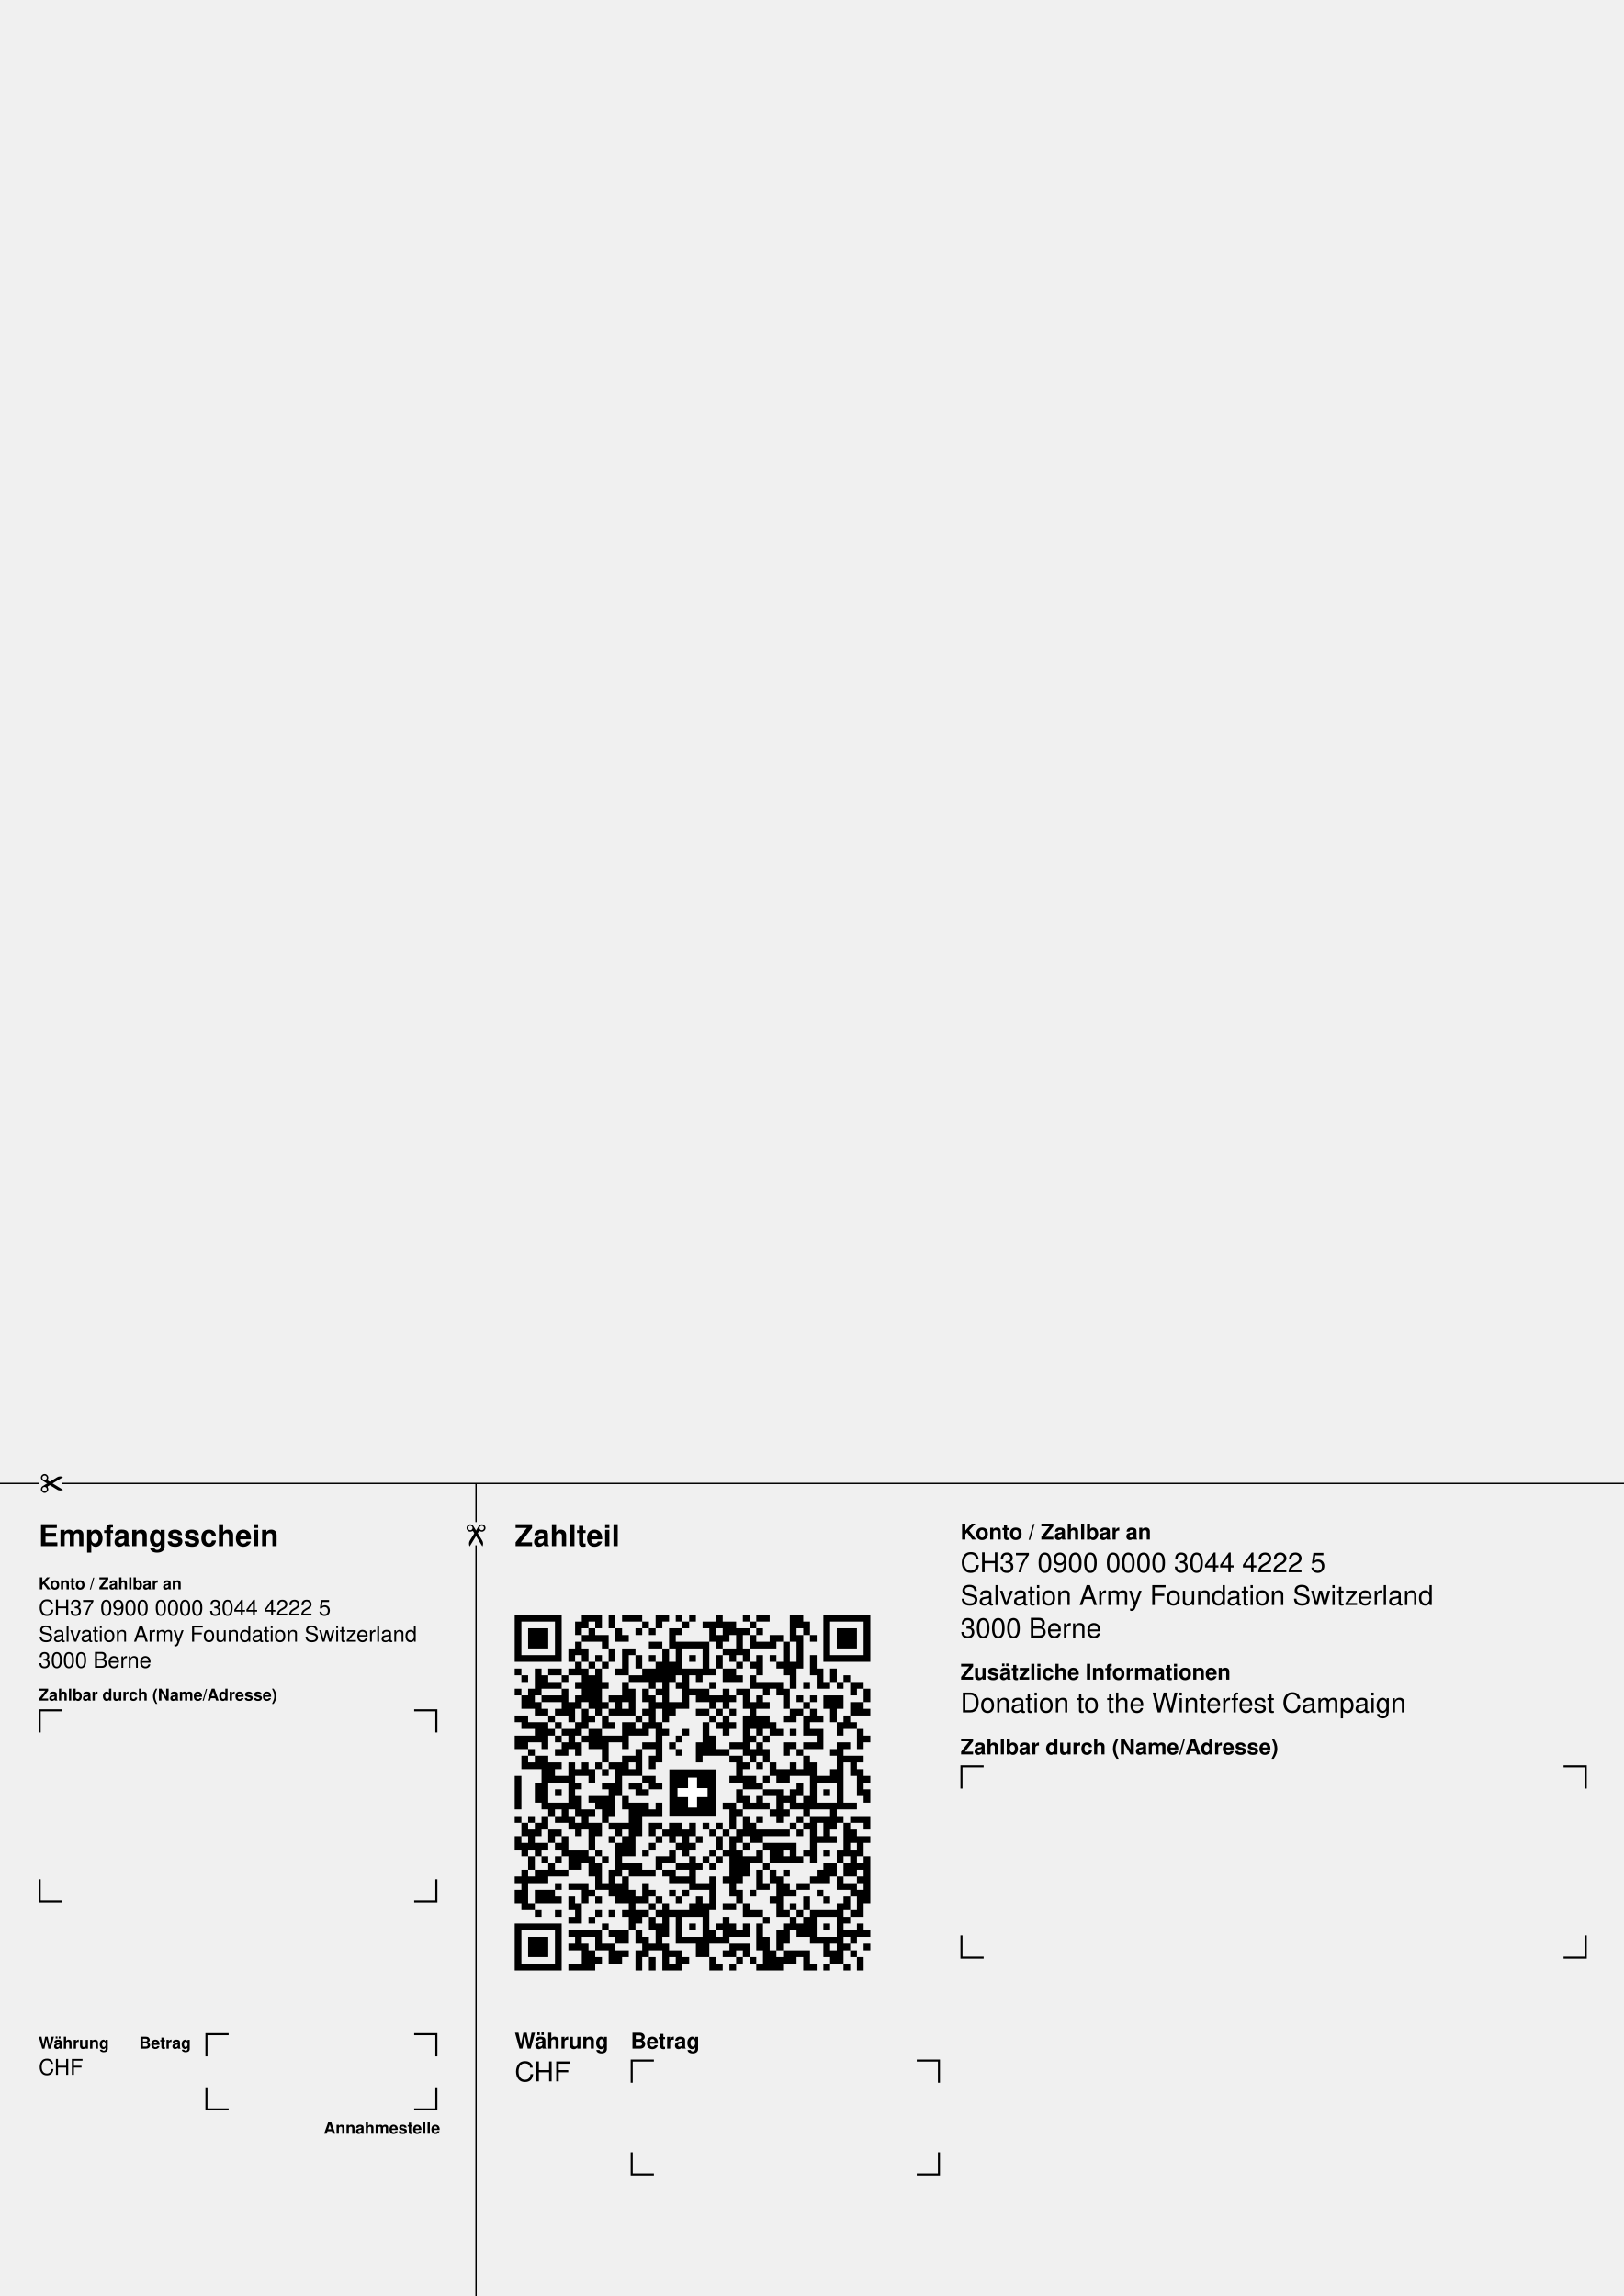
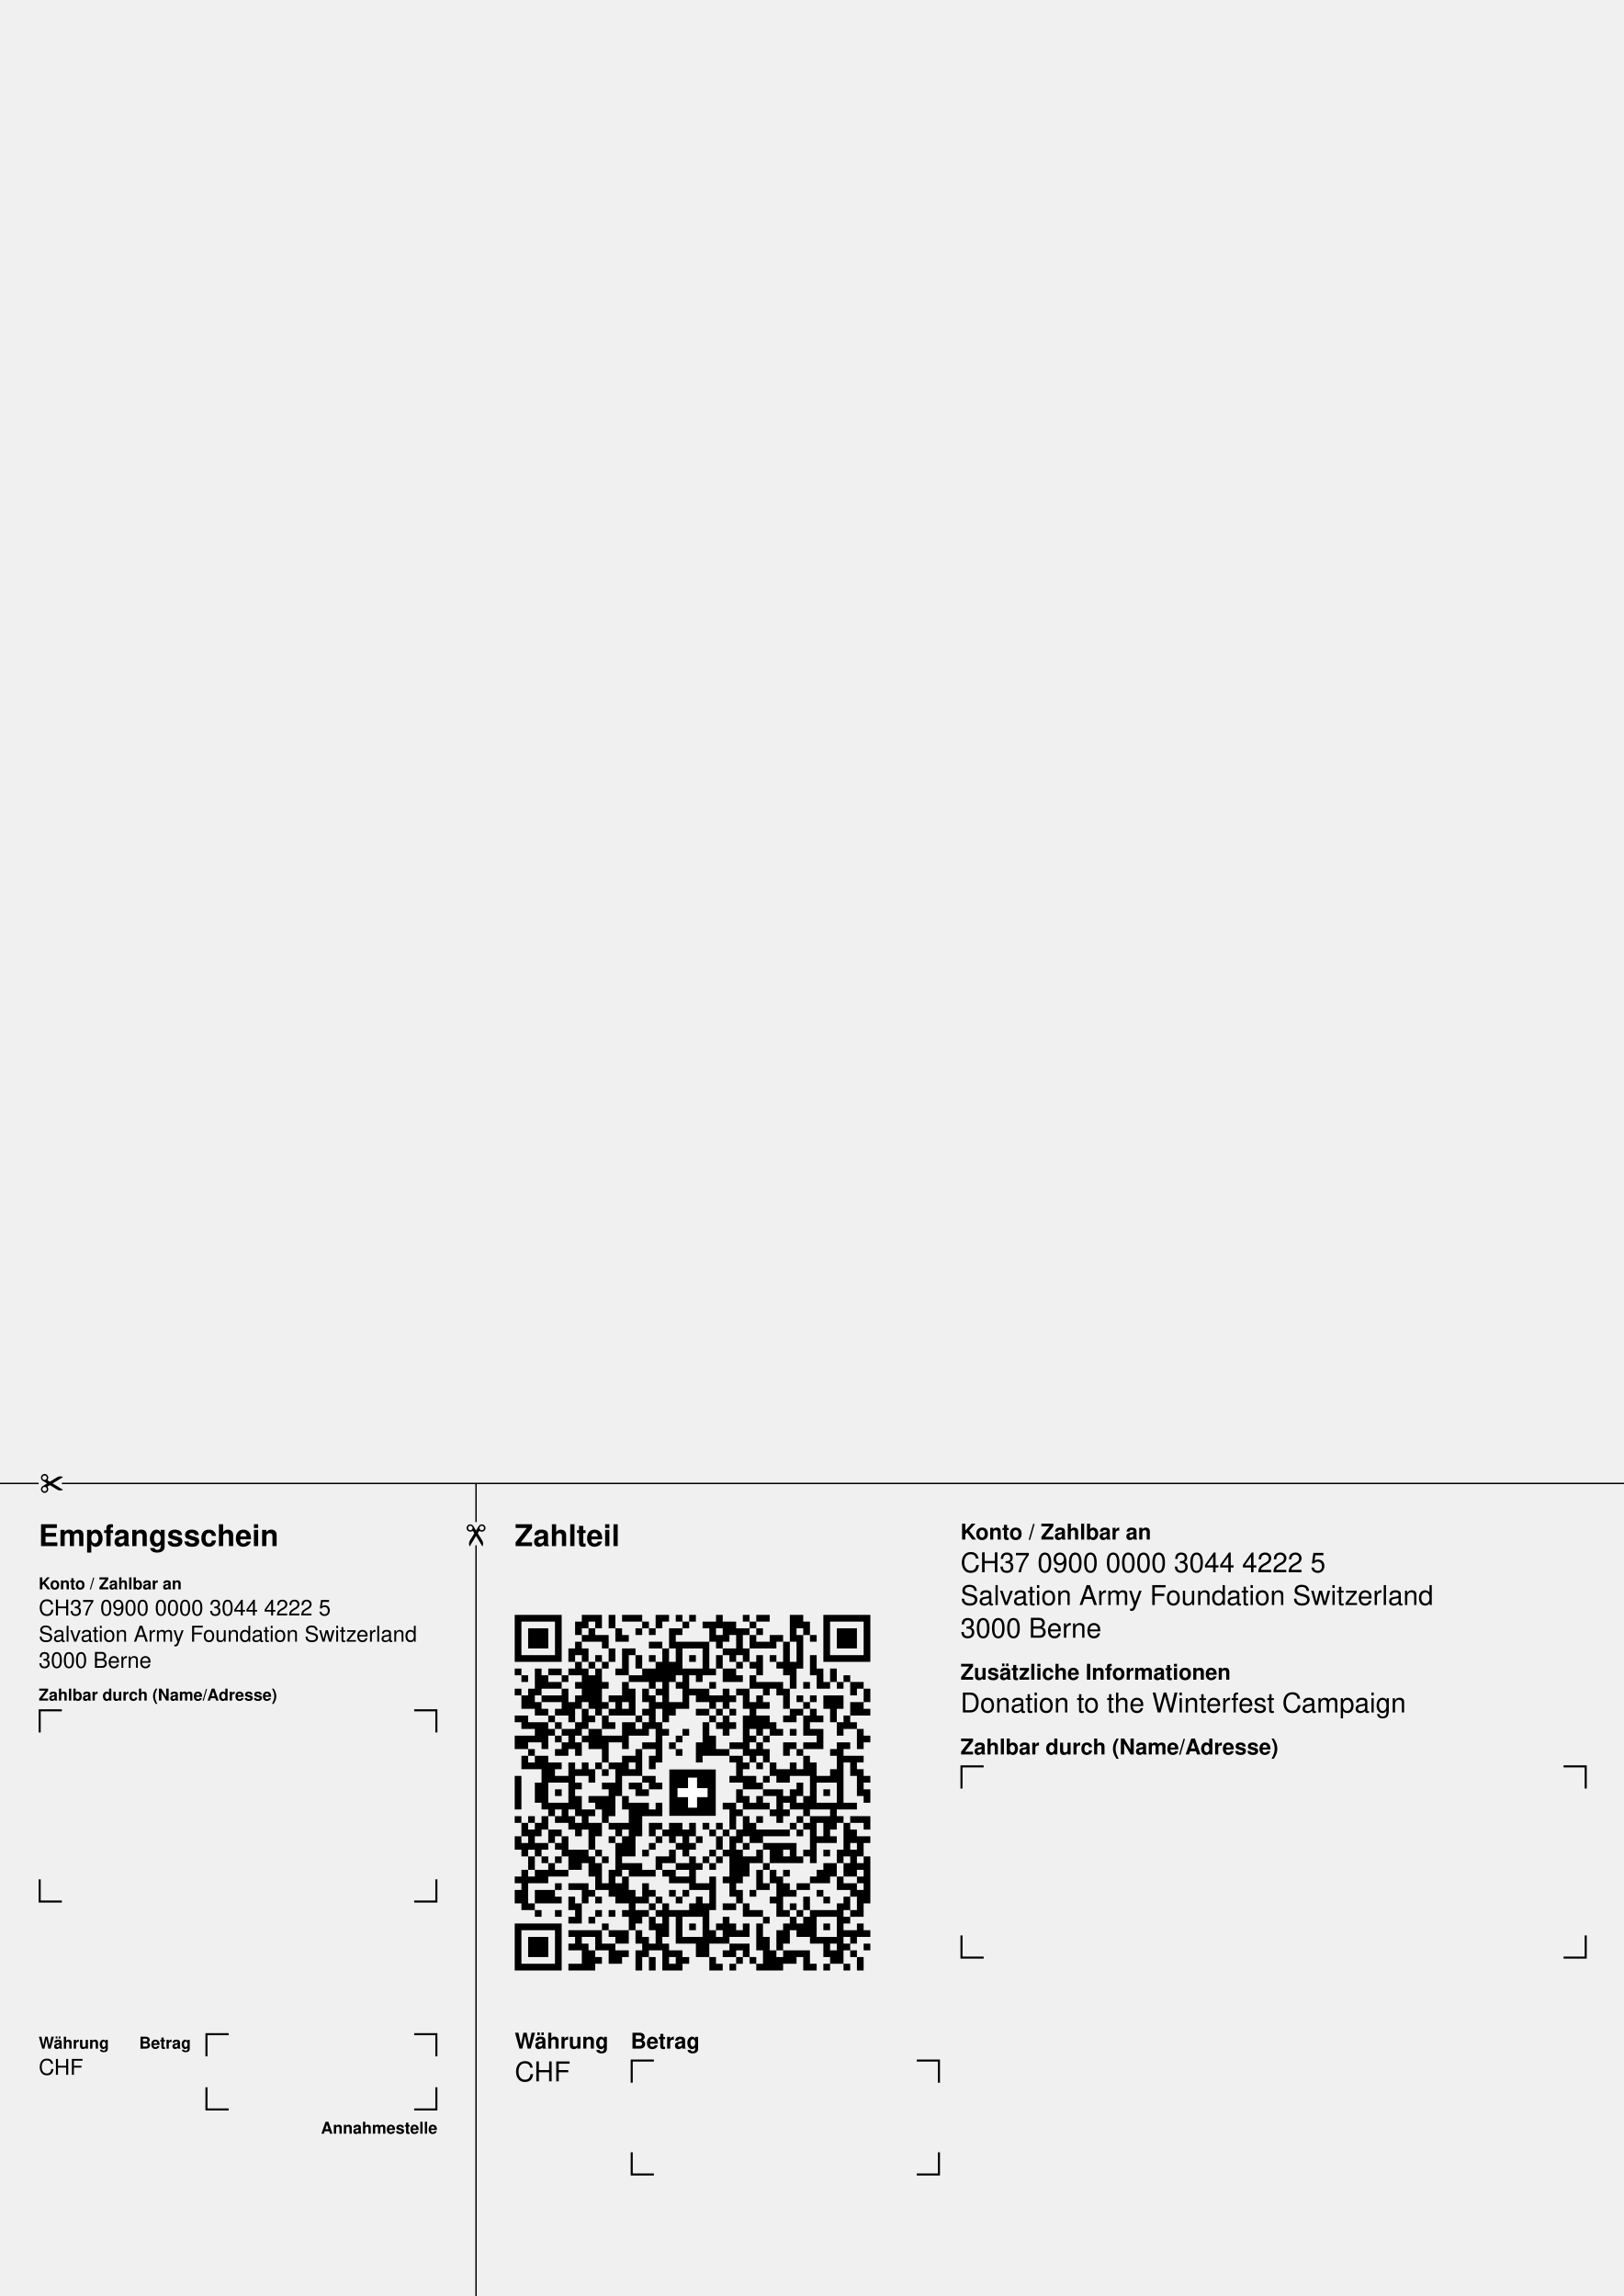
<svg xmlns="http://www.w3.org/2000/svg" width="210mm" height="297mm" version="1.1" viewBox="0 0 595.276 841.89">
  <g font-family="Helvetica,Arial" transform="translate(0 841.89)">
    <g transform="translate(188.702 -119.367) scale(2.46)">
      <path d="M0,-53h7v1h-7zm10,0h3v1h-3zm4,0h1v2h-1zm2,0h3v1h-3zm5,0h2v1h-2zm3,0h1v1h-1z m2,0h1v1h-1zm4,0h1v2h-1zm4,0h1v1h-1zm2,0h2v1h-2zm5,0h2v2h-2zm5,0h7v1h-7z m-46,1h1v6h-1zm6,0h1v6h-1zm3,0h2v1h-2zm3,0h1v1h-1zm7,0h1v1h-1zm2,0h1v1h-1z m4,0h1v1h-1zm3,0h2v1h-2zm3,0h2v2h-2zm4,0h1v1h-1zm8,0h1v2h-1zm3,-0h1v6h-1z m6,0h1v6h-1zm-50,1h3v3h-3zm7,0h1v1h-1zm2,0h1v2h-1zm4,0h1v2h-1zm3,0h1v1h-1z m2,0h1v1h-1zm3,0h1v3h-1zm1,0h1v1h-1zm5,0h1v2h-1zm4,-0h1v4h-1zm1,0h1v1h-1z m2,0h1v1h-1zm5,0h1v2h-1zm7,0h3v3h-3zm-38,1h1v1h-1zm2,0h2v1h-2zm4,0h1v1h-1z m14,0h2v1h-2zm5,0h1v2h-1zm3,0h2v1h-2zm4,0h1v5h-1zm2,0h1v1h-1zm-35,1h1v2h-1z m4,0h1v1h-1zm7,0h2v1h-2zm4,0h5v1h-5zm6,0h1v1h-1zm6,0h3v1h-3zm4,0h1v5h-1z m-32,1h1v2h-1zm2,0h1v2h-1zm4,0h1v2h-1zm2,0h1v4h-1zm1,-0h1v1h-1zm5,0h1v11h-1z m2,0h1v4h-1zm4,0h1v4h-1zm3,-0h2v1h-2zm3,0h1v2h-1zm-33,1h5v1h-5zm11,0h1v1h-1z m6,0h1v2h-1zm2,-0h1v1h-1zm6,0h1v1h-1zm4,0h1v2h-1zm2,-0h1v1h-1zm4,0h1v3h-1z m2,-0h1v1h-1zm6,0h1v3h-1zm3,-0h5v1h-5zm-38,1h1v2h-1zm2,0h1v1h-1zm2,0h1v1h-1z m8,0h1v3h-1zm2,0h1v3h-1zm10,0h1v1h-1zm2,0h1v1h-1zm4,0h1v1h-1zm2,0h1v4h-1z m-41,1h1v1h-1zm3,0h1v4h-1zm2,0h2v1h-2zm3,0h1v1h-1zm2,-0h1v5h-1zm2,0h1v7h-1z m3,0h1v1h-1zm4,0h2v2h-2zm6,-0h1v6h-1zm1,0h2v1h-2zm3,0h1v1h-1zm2,0h2v2h-2z m14,0h1v3h-1zm2,0h1v2h-1zm-46,1h1v1h-1zm3,0h1v2h-1zm3,0h1v1h-1zm4,-0h1v5h-1z m6,0h2v1h-2zm10,0h1v1h-1zm6,0h1v1h-1zm2,0h1v2h-1zm14,0h1v1h-1zm-44,1h2v1h-2z m4,0h1v1h-1zm4,0h1v1h-1zm3,-0h1v3h-1zm4,0h1v1h-1zm4,0h1v1h-1zm5,0h1v1h-1z m7,0h4v1h-4zm7,0h1v1h-1zm3,0h1v1h-1zm2,0h1v1h-1zm2,0h2v1h-2zm-50,1h1v1h-1z m2,-0h1v3h-1zm5,0h1v4h-1zm10,0h1v4h-1zm2,0h1v2h-1zm2,0h1v1h-1zm5,0h3v1h-3z m5,-0h1v3h-1zm2,0h2v1h-2zm4,0h1v1h-1zm2,0h2v1h-2zm11,0h1v1h-1zm2,-0h1v2h-1z m-51,1h1v2h-1zm3,0h3v1h-3zm5,0h1v2h-1zm5,0h2v1h-2zm6,0h1v5h-1zm7,0h4v1h-4z m5,0h1v1h-1zm2,0h1v2h-1zm2,0h1v2h-1zm4,0h1v2h-1zm2,0h1v1h-1zm2,0h1v1h-1z m2,0h3v2h-3zm-43,1h1v2h-1zm5,0h1v3h-1zm5,0h1v1h-1zm2,0h1v2h-1zm6,0h1v1h-1z m2,0h2v1h-2zm6,0h1v1h-1zm6,0h1v4h-1zm2,0h1v1h-1zm6,0h1v1h-1zm7,0h2v2h-2z m-46,1h1v1h-1zm2,0h1v1h-1zm4,0h1v3h-1zm4,0h1v1h-1zm2,0h1v1h-1zm3,0h1v1h-1z m4,0h1v1h-1zm4,0h2v1h-2zm3,0h1v1h-1zm2,0h1v1h-1zm9,0h2v1h-2zm3,0h1v2h-1z m3,0h1v2h-1zm5,0h1v1h-1zm-52,1h2v1h-2zm5,0h1v1h-1zm6,0h1v1h-1zm2,0h1v2h-1z m5,0h1v1h-1zm11,0h1v1h-1zm2,0h1v3h-1zm3,0h1v6h-1zm2,0h2v2h-2zm4,0h2v1h-2z m3,0h1v3h-1zm2,0h1v1h-1zm4,0h1v2h-1zm-48,1h4v1h-4zm5,0h1v1h-1zm3,0h1v2h-1z m5,0h1v1h-1zm2,0h2v2h-2zm3,0h1v2h-1zm2,0h1v6h-1zm7,0h1v5h-1zm2,0h1v1h-1z m2,0h1v1h-1zm6,0h1v2h-1zm10,0h1v2h-1zm2,0h1v1h-1zm-47,1h2v2h-2zm2,0h1v1h-1z m2,0h2v1h-2zm4,0h2v3h-2zm7,0h1v1h-1zm4,0h1v1h-1zm3,0h1v1h-1zm11,0h1v1h-1z m3,0h1v1h-1zm2,0h1v1h-1zm3,0h2v1h-2zm7,0h1v3h-1zm-51,1h2v2h-2zm2,0h1v1h-1z m4,0h1v1h-1zm2,0h1v2h-1zm2,0h1v1h-1zm3,0h4v1h-4zm11,0h1v1h-1zm5,0h1v3h-1z m6,0h1v1h-1zm2,0h1v1h-1zm8,0h1v2h-1zm7,0h1v1h-1zm-48,1h1v1h-1zm3,0h1v2h-1z m2,0h1v2h-1zm4,0h1v3h-1zm3,0h1v1h-1zm3,0h2v1h-2zm4,0h1v1h-1zm4,0h1v3h-1z m5,0h2v1h-2zm4,0h1v2h-1zm4,0h2v1h-2zm3,0h2v1h-2zm5,0h1v10h-1zm1,0h1v1h-1z m-47,1h1v1h-1zm4,0h1v1h-1zm12,0h1v4h-1zm6,0h1v1h-1zm6,0h2v1h-2zm5,0h1v2h-1z m2,0h1v2h-1zm3,0h1v1h-1zm2,0h1v1h-1zm5,0h1v1h-1zm-46,1h1v2h-1zm2,0h2v2h-2z m13,0h1v3h-1zm1,0h1v1h-1zm3,0h1v2h-1zm12,0h2v1h-2zm11,0h1v3h-1zm6,0h3v1h-3z m-47,1h1v1h-1zm3,0h1v3h-1zm1,0h1v1h-1zm2,0h1v7h-1zm2,0h1v2h-1zm2,0h1v1h-1z m2,0h2v1h-2zm19,0h1v3h-1zm1,0h1v1h-1zm2,0h1v1h-1zm2,0h1v2h-1zm3,0h1v2h-1z m3,0h1v7h-1zm6,0h1v2h-1zm-46,1h1v6h-1zm5,0h1v1h-1zm2,0h1v2h-1zm2,0h1v1h-1z m2,0h1v4h-1zm2,0h1v1h-1zm22,0h2v2h-2zm3,0h1v1h-1zm5,0h1v2h-1zm4,0h1v4h-1z m-51,1h1v5h-1zm6,0h2v1h-2zm13,0h2v1h-2zm13,0h1v1h-1zm2,0h2v2h-2zm3,0h1v1h-1z m8,0h2v1h-2zm7,0h1v1h-1zm-49,1h1v3h-1zm6,0h1v1h-1zm4,0h2v1h-2zm4,0h2v1h-2z m3,0h2v1h-2zm16,0h1v1h-1zm6,0h1v2h-1zm-36,1h1v1h-1zm8,-0h1v4h-1zm4,0h2v1h-2z m15,0h1v2h-1zm4,0h3v1h-3zm4,0h1v3h-1zm5,0h1v1h-1zm6,0h1v2h-1zm-43,1h1v3h-1z m2,0h3v1h-3zm5,0h1v2h-1zm18,0h1v2h-1zm2,0h1v2h-1zm3,0h1v4h-1zm1,0h1v1h-1z m3,-0h1v3h-1zm-38,1h3v1h-3zm7,0h2v1h-2zm5,-0h2v5h-2zm2,0h1v2h-1zm2,0h1v2h-1z m10,0h2v1h-2zm4,0h1v1h-1zm2,0h1v1h-1zm5,0h1v1h-1zm3,0h3v1h-3zm4,0h2v1h-2z m-44,1h1v1h-1zm2,0h1v2h-1zm3,0h1v3h-1zm1,-0h1v1h-1zm2,0h1v2h-1zm7,-0h1v1h-1z m12,0h1v3h-1zm1,-0h1v1h-1zm5,0h1v1h-1zm2,0h1v1h-1zm7,0h1v3h-1zm-47,1h1v1h-1z m2,0h1v1h-1zm2,0h1v2h-1zm2,0h1v1h-1zm2,0h1v2h-1zm26,-0h1v3h-1zm2,0h1v1h-1z m6,0h1v1h-1zm2,0h1v7h-1zm1,0h2v1h-2zm3,0h1v1h-1zm2,0h3v1h-3zm-49,1h1v2h-1z m2,0h1v2h-1zm6,0h1v2h-1zm2,0h2v2h-2zm3,0h3v1h-3zm6,0h2v1h-2zm3,-0h2v2h-2z m3,0h1v2h-1zm2,0h1v1h-1zm2,0h1v1h-1zm5,-0h1v3h-1zm6,0h1v1h-1zm2,0h1v1h-1z m3,-0h1v3h-1zm3,0h1v5h-1zm3,0h1v1h-1zm-50,1h1v3h-1zm3,0h2v1h-2zm10,0h1v1h-1z m5,0h1v1h-1zm2,0h1v1h-1zm3,0h1v4h-1zm4,0h1v1h-1zm2,0h1v1h-1zm2,0h1v2h-1z m3,0h5v1h-5zm6,0h1v1h-1zm8,0h1v2h-1zm-50,1h1v2h-1zm5,0h1v1h-1zm2,0h1v3h-1z m4,0h1v2h-1zm3,0h1v1h-1zm2,0h2v3h-2zm5,0h1v1h-1zm2,0h1v1h-1zm4,0h1v1h-1z m3,0h1v2h-1zm2,0h1v9h-1zm4,0h1v1h-1zm9,0h1v1h-1zm2,0h1v1h-1zm4,0h1v3h-1z m1,0h1v1h-1zm-51,1h1v2h-1zm2,0h2v1h-2zm3,0h1v1h-1zm9,0h1v5h-1zm5,0h1v1h-1z m4,0h1v1h-1zm2,0h1v1h-1zm8,0h1v1h-1zm3,0h5v1h-5zm-34,1h1v1h-1zm5,0h3v2h-3z m4,0h1v1h-1zm7,0h1v1h-1zm4,0h1v2h-1zm6,0h1v1h-1zm2,0h1v1h-1zm2,0h1v5h-1z m3,0h1v2h-1zm2,0h2v2h-2zm3,0h1v2h-1zm2,0h1v1h-1zm3,0h1v1h-1zm2,0h1v2h-1z m2,0h1v4h-1zm-48,1h1v2h-1zm2,0h1v1h-1zm2,0h1v1h-1zm5,0h1v3h-1zm2,0h1v1h-1z m8,0h2v1h-2zm5,0h1v5h-1zm2,0h1v1h-1zm2,0h1v1h-1zm4,0h1v3h-1zm1,0h1v1h-1z m5,0h1v1h-1zm2,0h1v1h-1zm10,0h1v7h-1zm-47,1h1v2h-1zm3,0h2v1h-2zm4,0h1v4h-1z m4,0h3v1h-3zm5,0h1v1h-1zm3,0h2v1h-2zm3,0h1v1h-1zm2,0h1v1h-1zm8,0h1v1h-1z m9,0h2v2h-2zm3,0h1v2h-1zm2,0h1v1h-1zm-50,1h1v6h-1zm2,0h2v2h-2zm3,0h2v1h-2z m8,0h1v4h-1zm3,0h4v1h-4zm5,0h2v1h-2zm14,0h1v3h-1zm2,0h1v2h-1zm2,0h1v1h-1z m5,0h1v2h-1zm-45,1h1v1h-1zm2,0h1v1h-1zm14,0h1v4h-1zm7,0h3v1h-3zm6,0h1v5h-1z m2,0h1v1h-1zm8,0h1v6h-1zm5,0h1v1h-1zm2,0h1v1h-1zm2,0h1v2h-1zm3,0h1v1h-1z m-45,1h1v1h-1zm2,0h3v1h-3zm5,0h1v1h-1zm2,0h1v3h-1zm4,0h1v3h-1zm8,0h2v1h-2z m10,0h1v1h-1zm3,0h1v2h-1zm2,0h2v1h-2zm7,0h2v1h-2zm-49,1h1v2h-1zm3,0h3v2h-3z m7,0h2v1h-2zm7,0h1v6h-1zm3,0h1v1h-1zm3,0h1v1h-1zm2,0h1v1h-1zm8,-0h1v2h-1z m2,0h1v1h-1zm6,0h1v1h-1zm4,0h1v1h-1zm5,0h2v1h-2zm-44,1h1v1h-1zm2,0h1v2h-1z m2,0h1v1h-1zm2,0h1v1h-1zm6,0h1v1h-1zm3,0h1v1h-1zm3,0h1v1h-1zm3,0h1v3h-1z m11,-0h1v1h-1zm5,0h1v2h-1zm3,0h1v1h-1zm3,0h1v2h-1zm2,0h1v3h-1zm-49,1h1v1h-1z m7,0h1v3h-1zm11,-0h1v1h-1zm2,0h1v5h-1zm4,0h1v2h-1zm2,0h1v8h-1zm3,0h2v1h-2z m3,0h1v2h-1zm7,0h1v1h-1zm7,0h1v9h-1zm-45,1h1v1h-1zm3,0h1v1h-1zm6,0h1v1h-1z m2,0h1v1h-1zm2,0h1v1h-1zm2,0h2v1h-2zm3,0h1v1h-1zm2,0h3v1h-3zm12,0h2v1h-2z m5,0h1v1h-1zm2,0h1v1h-1zm2,0h1v5h-1zm1,0h3v1h-3zm5,0h1v1h-1zm-42,1h1v1h-1z m3,0h1v1h-1zm7,0h1v1h-1zm2,0h1v2h-1zm4,0h1v4h-1zm7,0h1v4h-1zm6,0h1v1h-1z m4,0h1v2h-1zm2,0h1v3h-1zm6,0h1v1h-1zm-49,1h7v1h-7zm13,0h1v1h-1zm8,0h1v4h-1z m5,0h1v1h-1zm4,0h1v1h-1zm2,0h1v2h-1zm2,0h1v2h-1zm2,0h1v4h-1zm4,0h1v3h-1z m2,0h1v2h-1zm4,0h1v1h-1zm5,0h1v2h-1zm-51,1h1v6h-1zm6,0h1v6h-1zm2,-0h5v1h-5z m6,0h3v1h-3zm4,0h1v2h-1zm11,0h1v2h-1zm4,-0h1v1h-1zm6,0h1v3h-1zm10,-0h2v1h-2z m3,0h1v1h-1zm-50,1h3v3h-3zm7,0h1v2h-1zm3,0h1v2h-1zm3,-0h2v1h-2zm4,0h1v3h-1z m6,-0h3v1h-3zm5,0h1v1h-1zm7,0h1v5h-1zm8,0h3v1h-3zm5,0h1v1h-1zm-42,1h1v1h-1z m2,0h1v4h-1zm3,0h2v1h-2zm7,0h1v1h-1zm2,0h1v4h-1zm5,0h1v2h-1zm5,0h3v1h-3z m14,0h1v2h-1zm3,0h1v1h-1zm3,0h1v1h-1zm-41,1h1v3h-1zm3,0h2v2h-2zm2,0h1v1h-1z m2,0h1v3h-1zm5,0h2v1h-2zm8,0h2v1h-2zm3,0h1v1h-1zm4,0h1v3h-1zm2,0h4v1h-4z m7,0h1v2h-1zm3,0h1v1h-1zm-38,1h1v1h-1zm8,0h1v2h-1zm4,0h2v1h-2zm5,0h1v2h-1z m4,0h1v1h-1zm2,0h1v1h-1zm4,0h3v1h-3zm4,0h1v2h-1zm8,0h1v2h-1zm-50,1h5v1h-5z m7,0h2v1h-2zm15,0h2v1h-2zm7,0h1v1h-1zm2,0h1v1h-1zm4,0h1v1h-1zm3,0h1v1h-1z m5,0h1v1h-1zm2,0h1v1h-1zm3,0h1v1h-1z" fill="#000000" />
    </g>
    <g transform="translate(188.702 -119.367)">
      <path d="M56.693,-73.701h17.008v17.008h-17.008z" fill="#000000" />
      <path d="M63.543,-70.709h3.307v11.024h-3.307zm-3.858,3.858h11.024v3.307h-11.024z" fill="#ffffff" />
    </g>
    <g transform="translate(188.702 -0)">
      <text x="0" y="-274.976" font-size="11" font-weight="bold">Zahlteil</text>
      <text x="0" y="-90.709" font-size="8" font-weight="bold">Währung</text>
      <text x="0" y="-78.709" font-size="10">CHF</text>
    </g>
    <g transform="translate(231.222 -0)">
      <text x="0" y="-90.709" font-size="8" font-weight="bold">Betrag</text>
      <path d="M0.375,-52.693l0,8.129l8.129,0m96.378,0l8.129,0l0,-8.129m0,-25.512l0,-8.129l-8.129,0m-96.378,0l-8.129,0l0,8.129" stroke="#000000" stroke-width="0.75" fill="none" />
    </g>
    <g transform="translate(352.12 -0)">
      <text x="0" y="-277.376" font-size="8" font-weight="bold">Konto / Zahlbar an</text>
      <text x="0" y="-265.376" font-size="10">CH37 0900 0000 3044 4222 5</text>
      <text x="0" y="-253.376" font-size="10">Salvation Army Foundation Switzerland</text>
      <text x="0" y="-241.376" font-size="10">3000 Berne</text>
      <text x="0" y="-225.976" font-size="8" font-weight="bold">Zusätzliche Informationen</text>
      <text x="0" y="-213.976" font-size="10">Donation to the Winterfest Campaign</text>
      <text x="0" y="-198.576" font-size="8" font-weight="bold">Zahlbar durch (Name/Adresse)</text>
      <path d="M0.375,-132.214l0,8.129l8.129,0m212.598,0l8.129,0l0,-8.129m0,-53.858l0,-8.129l-8.129,0m-212.598,0l-8.129,0l0,8.129" stroke="#000000" stroke-width="0.75" fill="none" />
    </g>
    <g transform="translate(14.173 -0)">
      <text x="0" y="-274.976" font-size="11" font-weight="bold">Empfangsschein</text>
      <text x="0" y="-259.134" font-size="6" font-weight="bold">Konto / Zahlbar an</text>
      <text x="0" y="-249.534" font-size="8">CH37 0900 0000 3044 4222 5</text>
      <text x="0" y="-239.934" font-size="8">Salvation Army Foundation Switzerland</text>
      <text x="0" y="-230.334" font-size="8">3000 Berne</text>
      <text x="0" y="-218.334" font-size="6" font-weight="bold">Zahlbar durch (Name/Adresse)</text>
      <path d="M0.375,-152.772l0,8.129l8.129,0m129.175,0l8.129,0l0,-8.129m0,-53.858l0,-8.129l-8.129,0m-129.175,0l-8.129,0l0,8.129" stroke="#000000" stroke-width="0.75" fill="none" />
      <text x="0" y="-90.709" font-size="6" font-weight="bold">Währung</text>
      <text x="0" y="-81.109" font-size="8">CHF</text>
    </g>
    <g transform="translate(51.024 -0)">
      <text x="0" y="-90.709" font-size="6" font-weight="bold">Betrag</text>
    </g>
    <path d="M75.692,-76.535l0,8.129l8.129,0m68.031,0l8.129,0l0,-8.129m0,-11.339l0,-8.129l-8.129,0m-68.031,0l-8.129,0l0,8.129" stroke="#000000" stroke-width="0.75" fill="none" />
-     <text x="118.688" y="-59.528" font-size="6" font-weight="bold">Annahmestelle</text>
+     <text x="117.678" y="-59.528" font-size="6" font-weight="bold">Annahmestelle</text>
    <path d="M174.529,-0l0,-275.272m0,-8.504l0,-14.173m-174.529,0l14.173,0m8.504,0l573.222,0" stroke="#000000" stroke-width="0.5" fill="none" />
    <g transform="translate(171.468 -274.847) scale(0.006)">
      <path d="M131.754,-359.388c-33.041,54.539,-52.384,110.154,-52.384,192.144c0,62.702,15.27,120.654,41.122,167.596l567.598,-926.232c10.25,-16.724,34.279,-23.091,63.969,-5.805c33.06,19.242,71.495,30.268,112.507,30.268 c123.676,0,223.937,-100.261,223.937,-223.937c0,-123.676,-100.261,-223.937,-223.937,-223.937c-76.348,0,-143.773,38.208,-184.195,96.548l-548.617,893.353zm728.561,-904.861c75.929,0,137.48,61.551,137.48,137.48 c0,75.929,-61.551,137.48,-137.48,137.48c-75.929,0,-137.48,-61.551,-137.48,-137.48c0,-75.929,61.551,-137.48,137.48,-137.48z" fill="#000000" />
    </g>
    <g transform="translate(177.591 -274.847) scale(-0.006 0.006)">
      <path d="M131.754,-359.388c-33.041,54.539,-52.384,110.154,-52.384,192.144c0,62.702,15.27,120.654,41.122,167.596l567.598,-926.232c10.25,-16.724,34.279,-23.091,63.969,-5.805c33.06,19.242,71.495,30.268,112.507,30.268 c123.676,0,223.937,-100.261,223.937,-223.937c0,-123.676,-100.261,-223.937,-223.937,-223.937c-76.348,0,-143.773,38.208,-184.195,96.548l-548.617,893.353zm728.561,-904.861c75.929,0,137.48,61.551,137.48,137.48 c0,75.929,-61.551,137.48,-137.48,137.48c-75.929,0,-137.48,-61.551,-137.48,-137.48c0,-75.929,61.551,-137.48,137.48,-137.48z" fill="#000000" />
    </g>
    <g transform="translate(23.102 -294.888) rotate(-90) scale(0.006)">
      <path d="M131.754,-359.388c-33.041,54.539,-52.384,110.154,-52.384,192.144c0,62.702,15.27,120.654,41.122,167.596l567.598,-926.232c10.25,-16.724,34.279,-23.091,63.969,-5.805c33.06,19.242,71.495,30.268,112.507,30.268 c123.676,0,223.937,-100.261,223.937,-223.937c0,-123.676,-100.261,-223.937,-223.937,-223.937c-76.348,0,-143.773,38.208,-184.195,96.548l-548.617,893.353zm728.561,-904.861c75.929,0,137.48,61.551,137.48,137.48 c0,75.929,-61.551,137.48,-137.48,137.48c-75.929,0,-137.48,-61.551,-137.48,-137.48c0,-75.929,61.551,-137.48,137.48,-137.48z" fill="#000000" />
    </g>
    <g transform="translate(23.102 -301.011) rotate(-90) scale(-0.006 0.006)">
      <path d="M131.754,-359.388c-33.041,54.539,-52.384,110.154,-52.384,192.144c0,62.702,15.27,120.654,41.122,167.596l567.598,-926.232c10.25,-16.724,34.279,-23.091,63.969,-5.805c33.06,19.242,71.495,30.268,112.507,30.268 c123.676,0,223.937,-100.261,223.937,-223.937c0,-123.676,-100.261,-223.937,-223.937,-223.937c-76.348,0,-143.773,38.208,-184.195,96.548l-548.617,893.353zm728.561,-904.861c75.929,0,137.48,61.551,137.48,137.48 c0,75.929,-61.551,137.48,-137.48,137.48c-75.929,0,-137.48,-61.551,-137.48,-137.48c0,-75.929,61.551,-137.48,137.48,-137.48z" fill="#000000" />
    </g>
  </g>
</svg>
